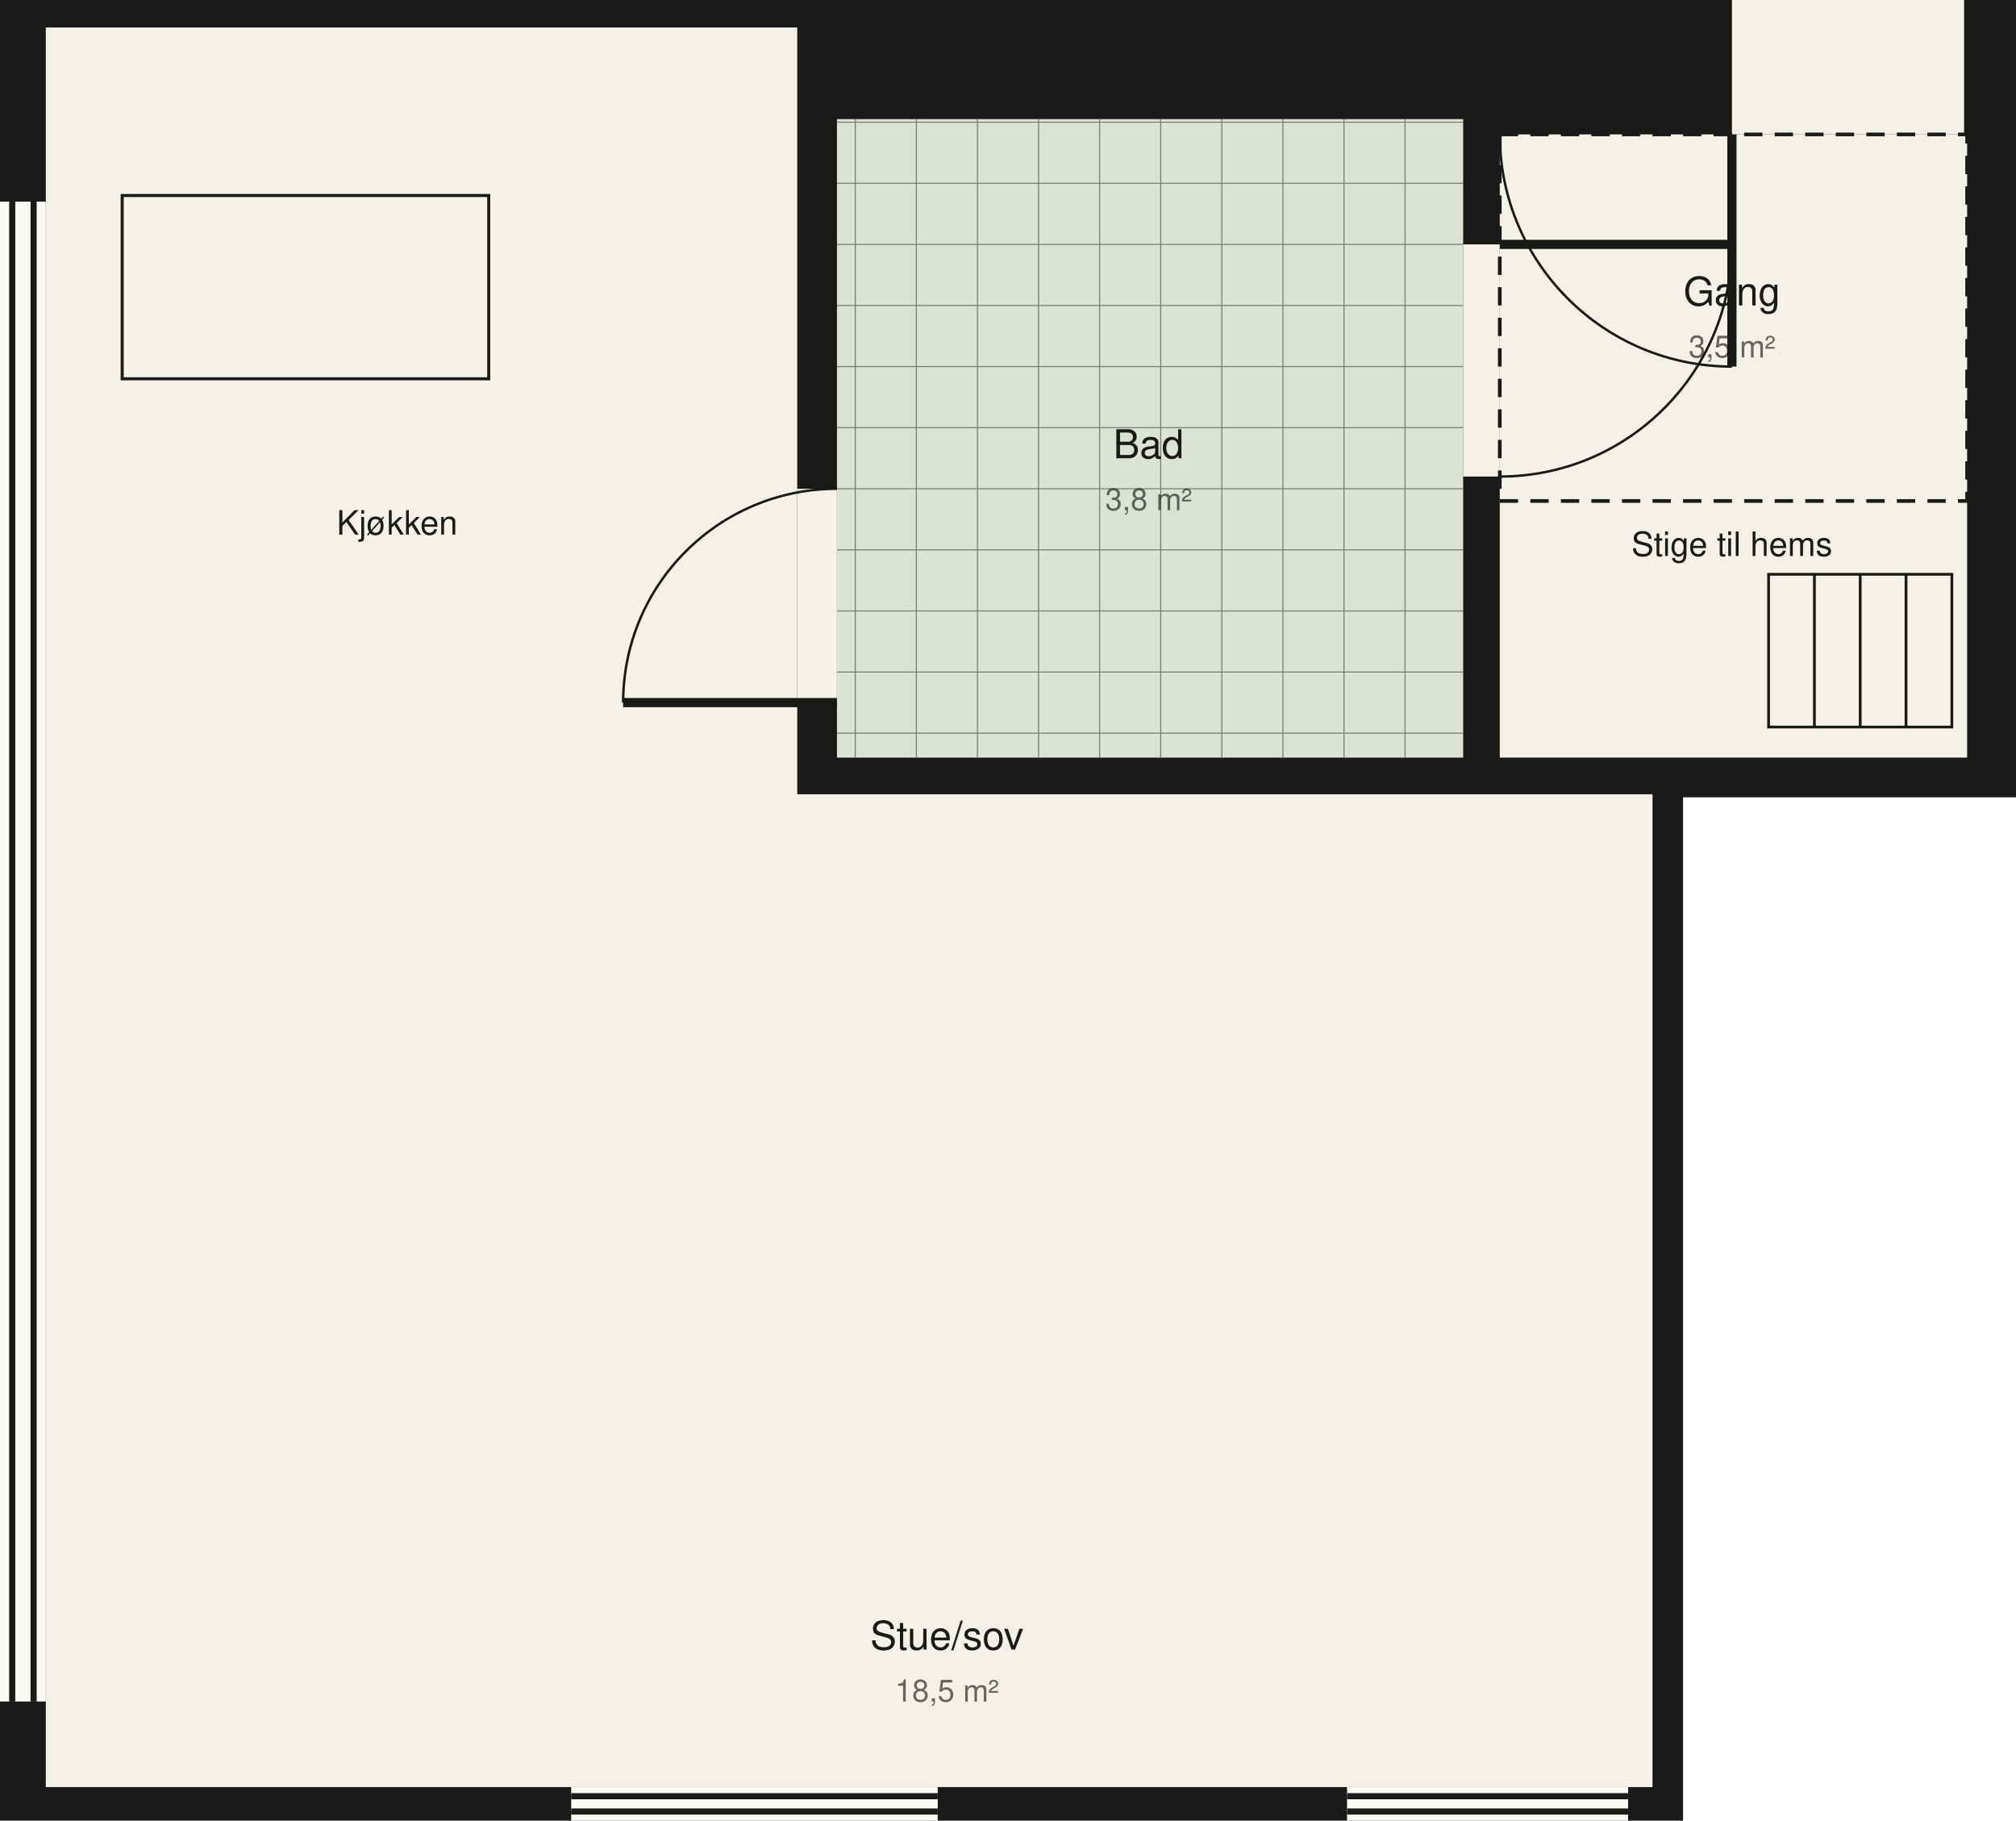
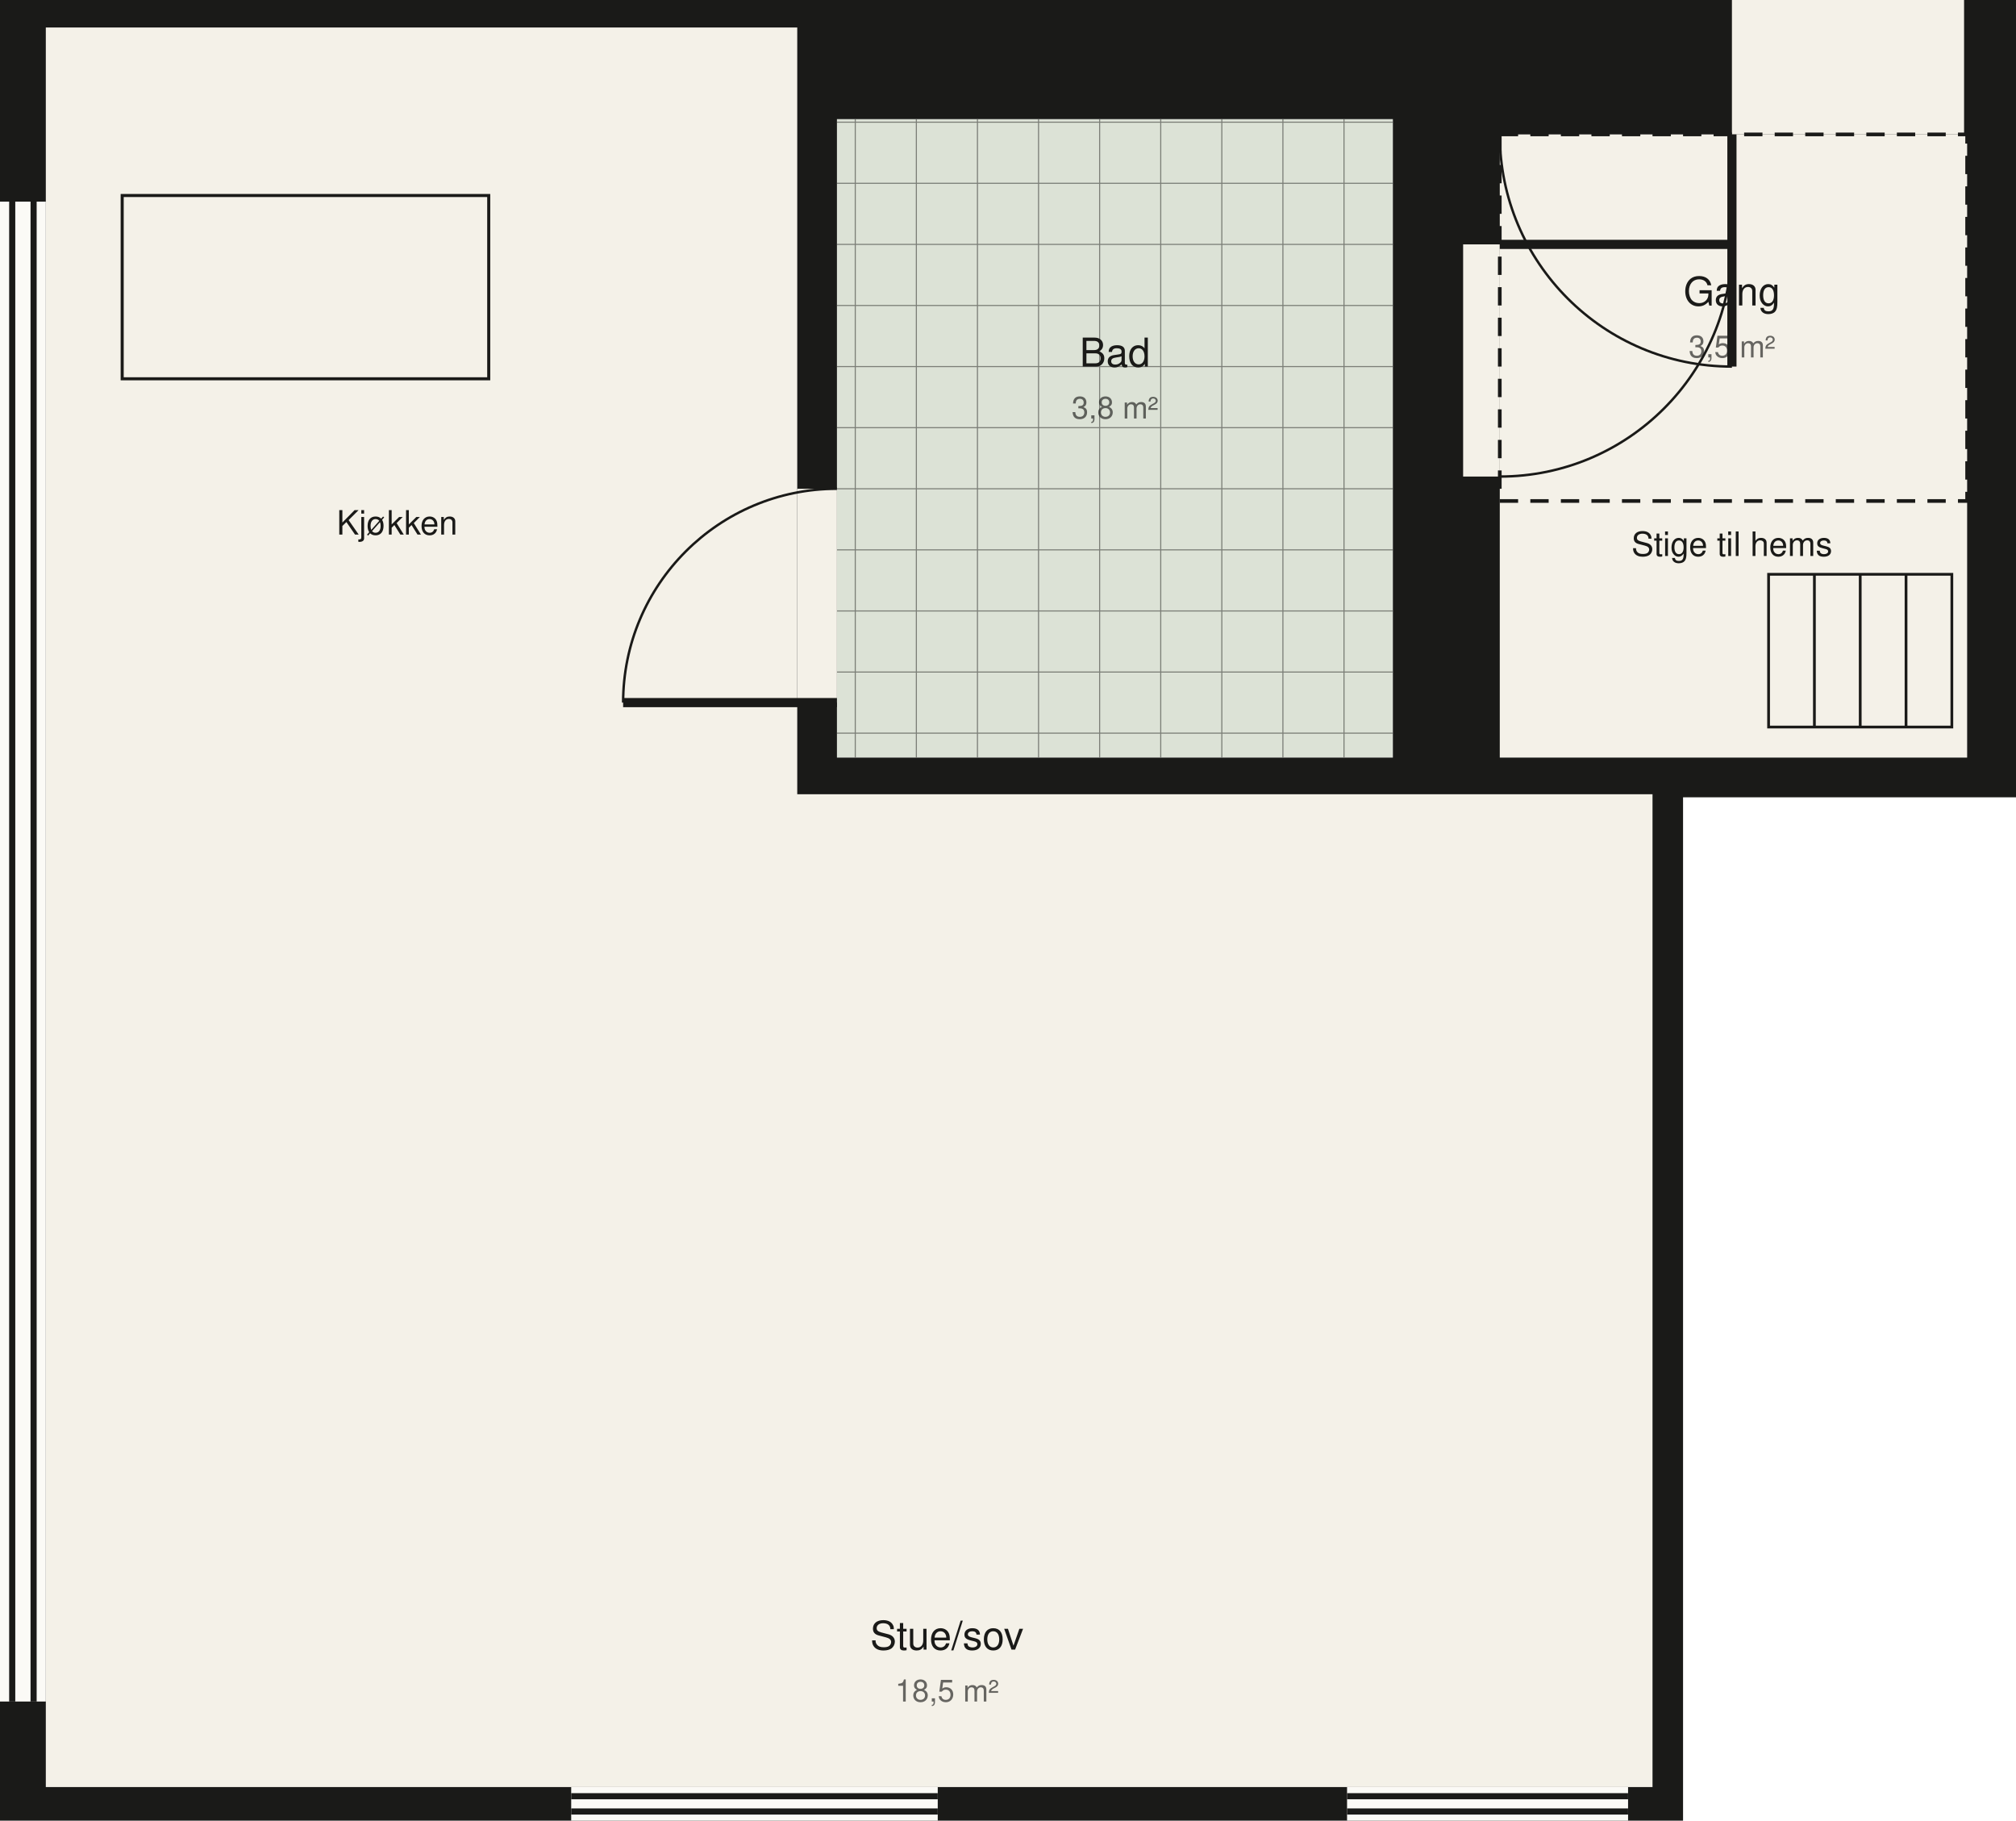
<svg xmlns="http://www.w3.org/2000/svg" viewBox="0 0 660 596">
  <polygon points="15,9 261,9 261,260 541,260 541,585 15,585" fill="#F4F1E8" />
-   <polygon points="274,39 479,39 479,248 274,248" fill="#DCE2D6" />
+   <polygon points="274,39 456,39 456,248 274,248" fill="#DCE2D6" />
  <polygon points="491,44 644,44 644,248 491,248" fill="#F4F1E8" />
  <clipPath id="bad1">
-     <polygon points="274,39 479,39 479,248 274,248" />
+     <polygon points="274,39 456,39 456,248 274,248" />
  </clipPath>
  <g clip-path="url(#bad1)" stroke="#1A1A18" stroke-width="0.35" opacity="0.5">
    <line x1="280" y1="39" x2="280" y2="248" />
    <line x1="300" y1="39" x2="300" y2="248" />
    <line x1="320" y1="39" x2="320" y2="248" />
    <line x1="340" y1="39" x2="340" y2="248" />
    <line x1="360" y1="39" x2="360" y2="248" />
    <line x1="380" y1="39" x2="380" y2="248" />
    <line x1="400" y1="39" x2="400" y2="248" />
    <line x1="420" y1="39" x2="420" y2="248" />
    <line x1="440" y1="39" x2="440" y2="248" />
-     <line x1="460" y1="39" x2="460" y2="248" />
-     <line x1="274" y1="40" x2="479" y2="40" />
-     <line x1="274" y1="60" x2="479" y2="60" />
-     <line x1="274" y1="80" x2="479" y2="80" />
-     <line x1="274" y1="100" x2="479" y2="100" />
-     <line x1="274" y1="120" x2="479" y2="120" />
-     <line x1="274" y1="140" x2="479" y2="140" />
-     <line x1="274" y1="160" x2="479" y2="160" />
-     <line x1="274" y1="180" x2="479" y2="180" />
-     <line x1="274" y1="200" x2="479" y2="200" />
-     <line x1="274" y1="220" x2="479" y2="220" />
-     <line x1="274" y1="240" x2="479" y2="240" />
+     <line x1="274" y1="40" x2="456" y2="40" />
+     <line x1="274" y1="60" x2="456" y2="60" />
+     <line x1="274" y1="80" x2="456" y2="80" />
+     <line x1="274" y1="100" x2="456" y2="100" />
+     <line x1="274" y1="120" x2="456" y2="120" />
+     <line x1="274" y1="140" x2="456" y2="140" />
+     <line x1="274" y1="160" x2="456" y2="160" />
+     <line x1="274" y1="180" x2="456" y2="180" />
+     <line x1="274" y1="200" x2="456" y2="200" />
+     <line x1="274" y1="220" x2="456" y2="220" />
+     <line x1="274" y1="240" x2="456" y2="240" />
  </g>
-   <path d="M 0 0 L 660 0 L 660 261 L 551 261 L 551 596 L 0 596 Z M 15 9 L 261 9 L 261 260 L 541 260 L 541 585 L 15 585 Z M 274 39 L 479 39 L 479 248 L 274 248 Z M 491 44 L 644 44 L 644 248 L 491 248 Z" fill="#1A1A18" fill-rule="evenodd" />
+   <path d="M 0 0 L 660 0 L 660 261 L 551 261 L 551 596 L 0 596 Z M 15 9 L 261 9 L 261 260 L 541 260 L 541 585 L 15 585 Z M 274 39 L 456 39 L 456 248 L 274 248 Z M 491 44 L 644 44 L 644 248 L 491 248 Z" fill="#1A1A18" fill-rule="evenodd" />
  <rect x="567" y="0" width="76" height="44" fill="#F4F1E8" />
  <line x1="567" y1="44" x2="567" y2="120" stroke="#1A1A18" stroke-width="3" />
  <path d="M 567 120 A 76 76 0 0 1 491 44" fill="none" stroke="#1A1A18" stroke-width="0.8" />
  <rect x="479" y="80" width="12" height="76" fill="#F4F1E8" />
  <line x1="491" y1="80" x2="567" y2="80" stroke="#1A1A18" stroke-width="3" />
  <path d="M 567 80 A 76 76 0 0 1 491 156" fill="none" stroke="#1A1A18" stroke-width="0.8" />
  <rect x="261" y="160" width="13" height="70" fill="#F4F1E8" />
  <line x1="274" y1="230" x2="204" y2="230" stroke="#1A1A18" stroke-width="3" />
  <path d="M 204 230 A 70 70 0 0 1 274 160" fill="none" stroke="#1A1A18" stroke-width="0.8" />
  <rect x="187" y="585" width="120" height="11" fill="#FBFAF6" />
  <line x1="187" y1="588" x2="307" y2="588" stroke="#1A1A18" stroke-width="2" />
  <line x1="187" y1="593" x2="307" y2="593" stroke="#1A1A18" stroke-width="2" />
  <rect x="441" y="585" width="92" height="11" fill="#FBFAF6" />
  <line x1="441" y1="588" x2="533" y2="588" stroke="#1A1A18" stroke-width="2" />
  <line x1="441" y1="593" x2="533" y2="593" stroke="#1A1A18" stroke-width="2" />
  <rect x="0" y="66" width="15" height="491" fill="#FBFAF6" />
  <line x1="4" y1="66" x2="4" y2="557" stroke="#1A1A18" stroke-width="2" />
  <line x1="11" y1="66" x2="11" y2="557" stroke="#1A1A18" stroke-width="2" />
  <use href="#wc" transform="translate(290 68)" />
  <use href="#servant" transform="translate(368 64)" />
  <use href="#dusj" transform="translate(274 158)" />
  <use href="#komfyr" transform="translate(40 64)" />
  <use href="#kvask" transform="translate(100 64)" />
  <use href="#sofa" transform="translate(456 340) rotate(90)" />
  <use href="#rundbord90" transform="translate(330 385)" />
  <use href="#lenestol" transform="translate(70 480) rotate(45)" />
  <use href="#lenestol" transform="translate(60 265)" />
  <use href="#lenestol" transform="translate(148 265)" />
  <use href="#bord2" transform="translate(155 355)" />
  <use href="#stol" transform="translate(200 302)" />
  <use href="#stol" transform="translate(200 478)" />
  <use href="#stol" transform="translate(103 380)" />
  <use href="#stol" transform="translate(283 380)" />
  <rect x="40" y="64" width="120" height="60" fill="none" stroke="#1A1A18" stroke-width="1" />
  <rect x="579" y="188" width="60" height="50" fill="none" stroke="#1A1A18" stroke-width="0.9" />
  <line x1="594" y1="188" x2="594" y2="238" stroke="#1A1A18" stroke-width="0.9" />
  <line x1="609" y1="188" x2="609" y2="238" stroke="#1A1A18" stroke-width="0.9" />
  <line x1="624" y1="188" x2="624" y2="238" stroke="#1A1A18" stroke-width="0.9" />
  <text x="567" y="182" font-family="Helvetica" font-size="11" fill="#1A1A18" text-anchor="middle">Stige til hems</text>
  <polygon points="491,44 644,44 644,164 491,164" fill="none" stroke="#1A1A18" stroke-width="1.2" stroke-dasharray="6 4" />
  <text x="130" y="175" font-family="Helvetica" font-size="11" fill="#1A1A18" text-anchor="middle">Kjøkken</text>
  <g font-family="Helvetica" fill="#1A1A18" text-anchor="middle">
    <text x="310" y="540" font-size="13">Stue/sov</text>
    <text x="310" y="557" font-size="10" opacity="0.65">18,5 m²</text>
  </g>
  <g font-family="Helvetica" fill="#1A1A18" text-anchor="middle">
-     <text x="376" y="150" font-size="13">Bad</text>
-     <text x="376" y="167" font-size="10" opacity="0.65">3,8 m²</text>
+     <text x="365" y="120" font-size="13">Bad</text>
+     <text x="365" y="137" font-size="10" opacity="0.65">3,8 m²</text>
  </g>
  <g font-family="Helvetica" fill="#1A1A18" text-anchor="middle">
    <text x="567" y="100" font-size="13">Gang</text>
    <text x="567" y="117" font-size="10" opacity="0.65">3,5 m²</text>
  </g>
</svg>
